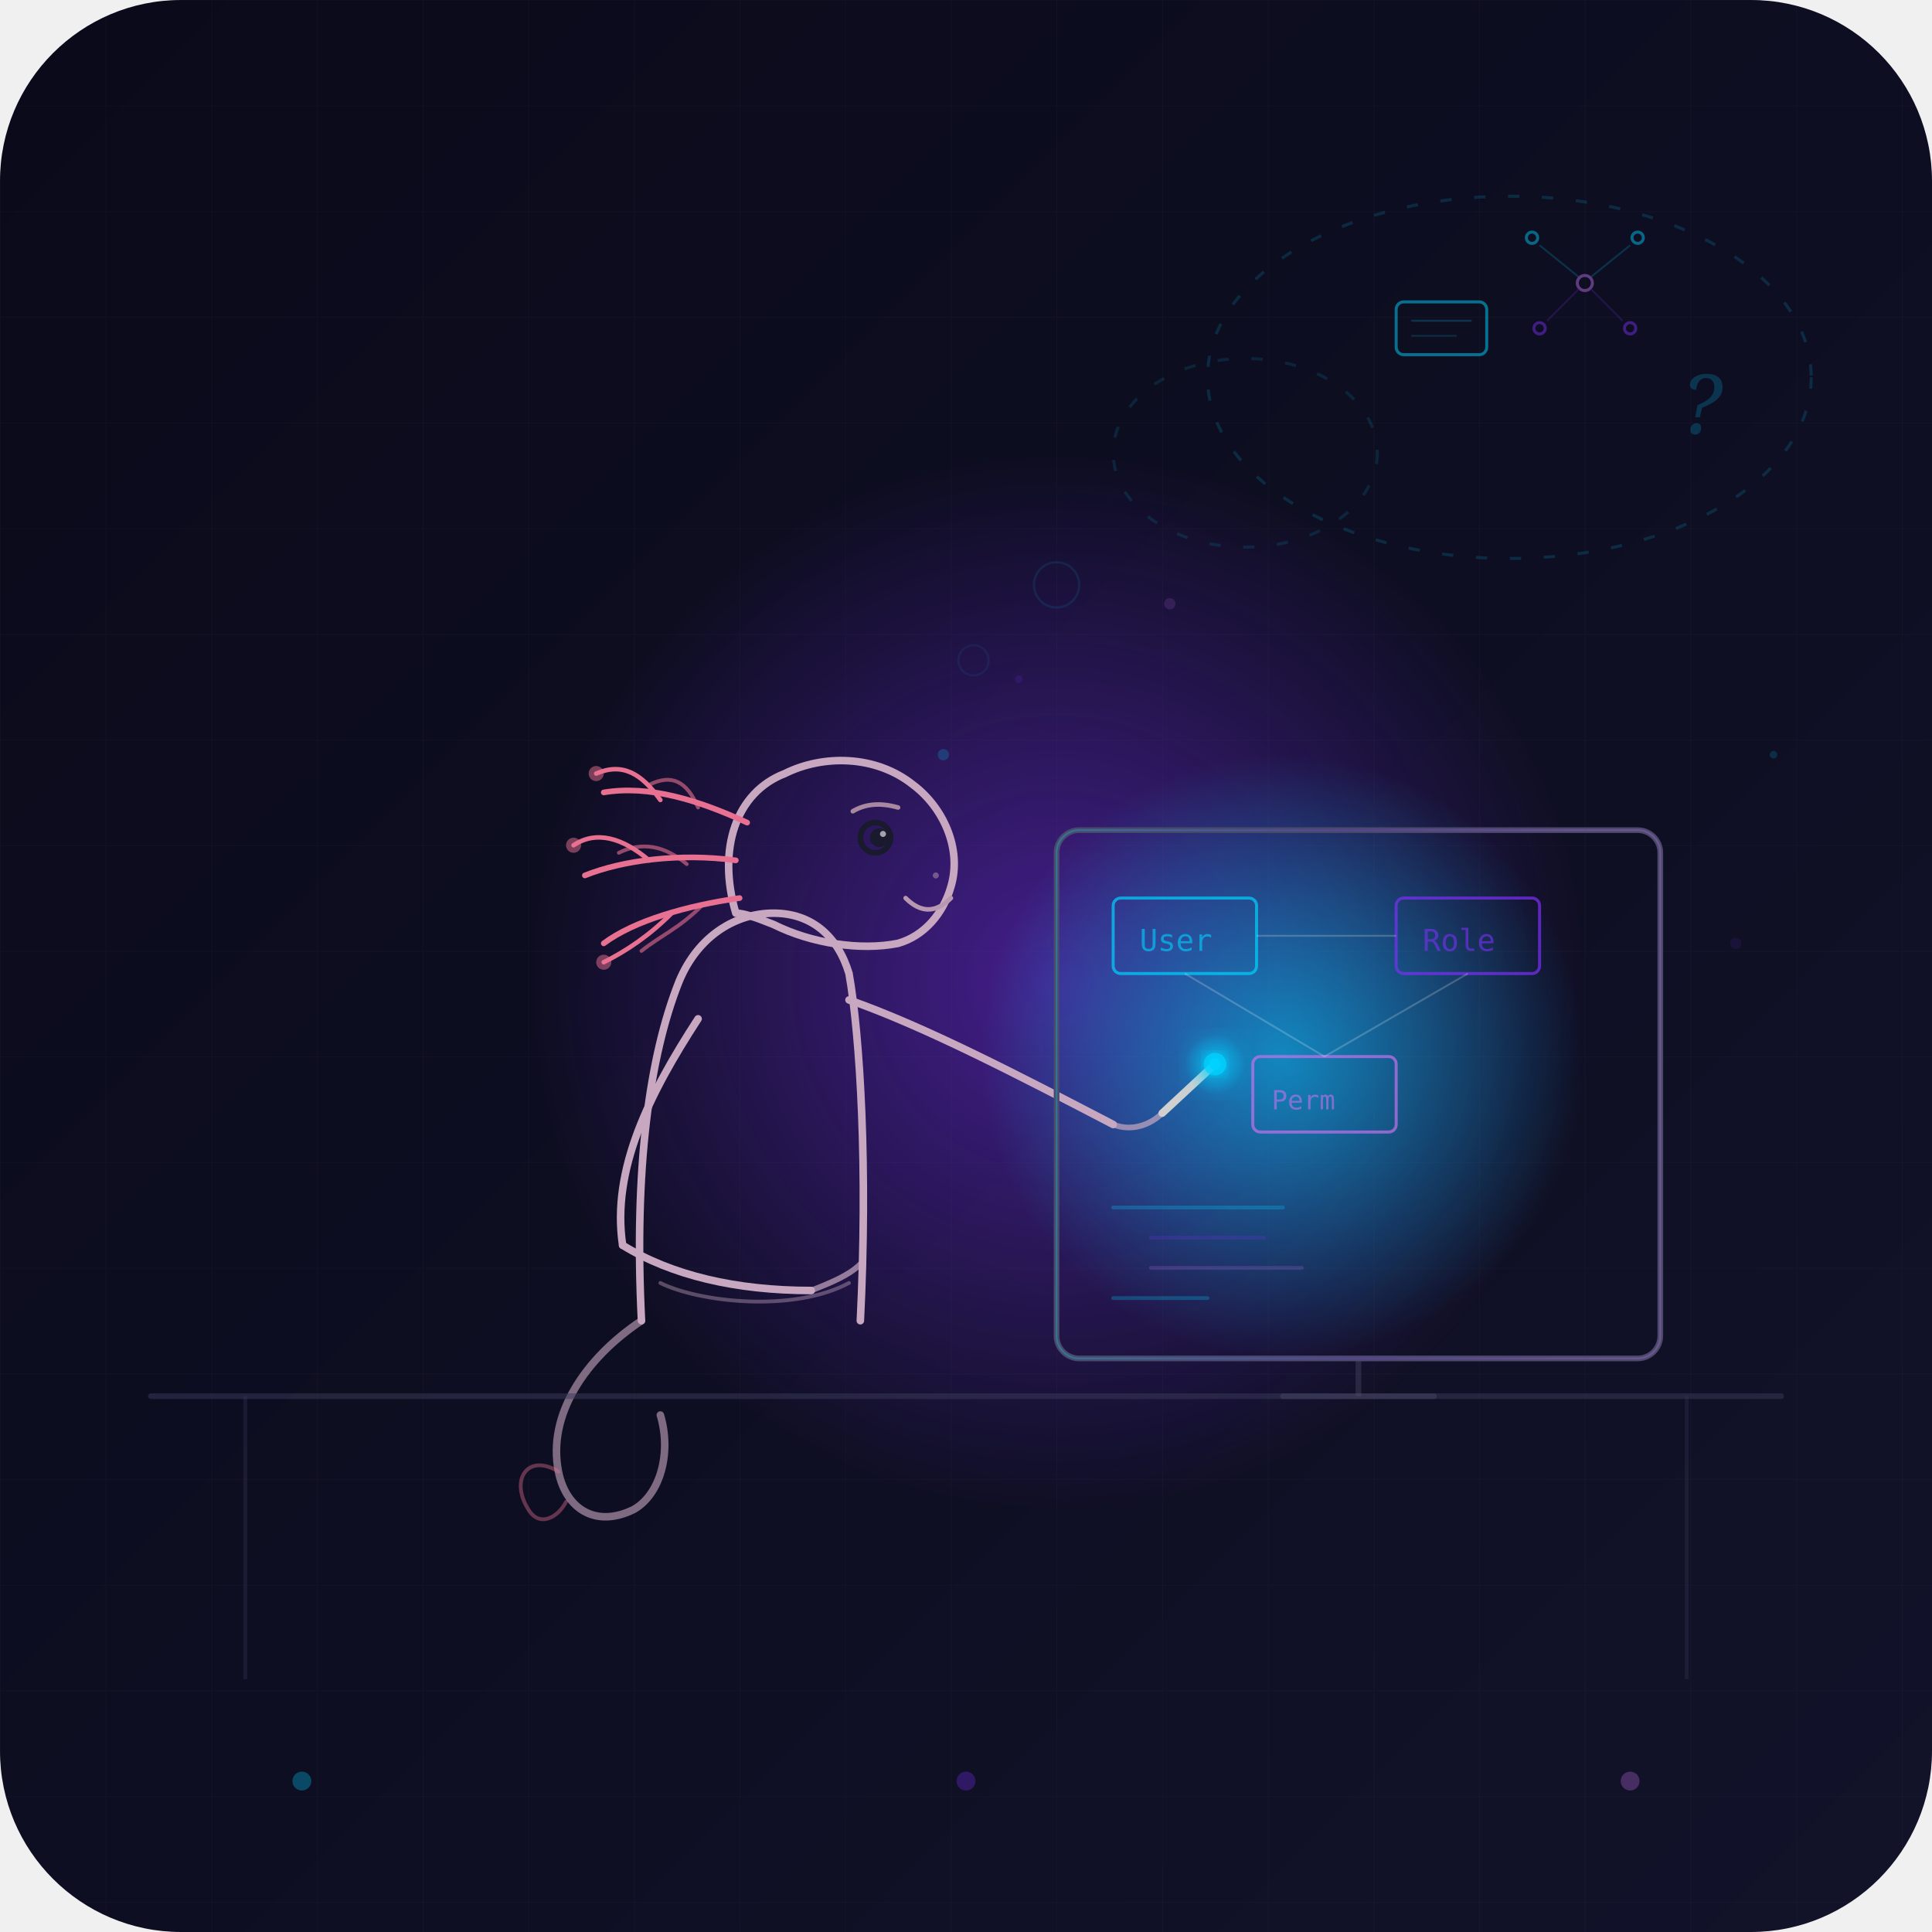
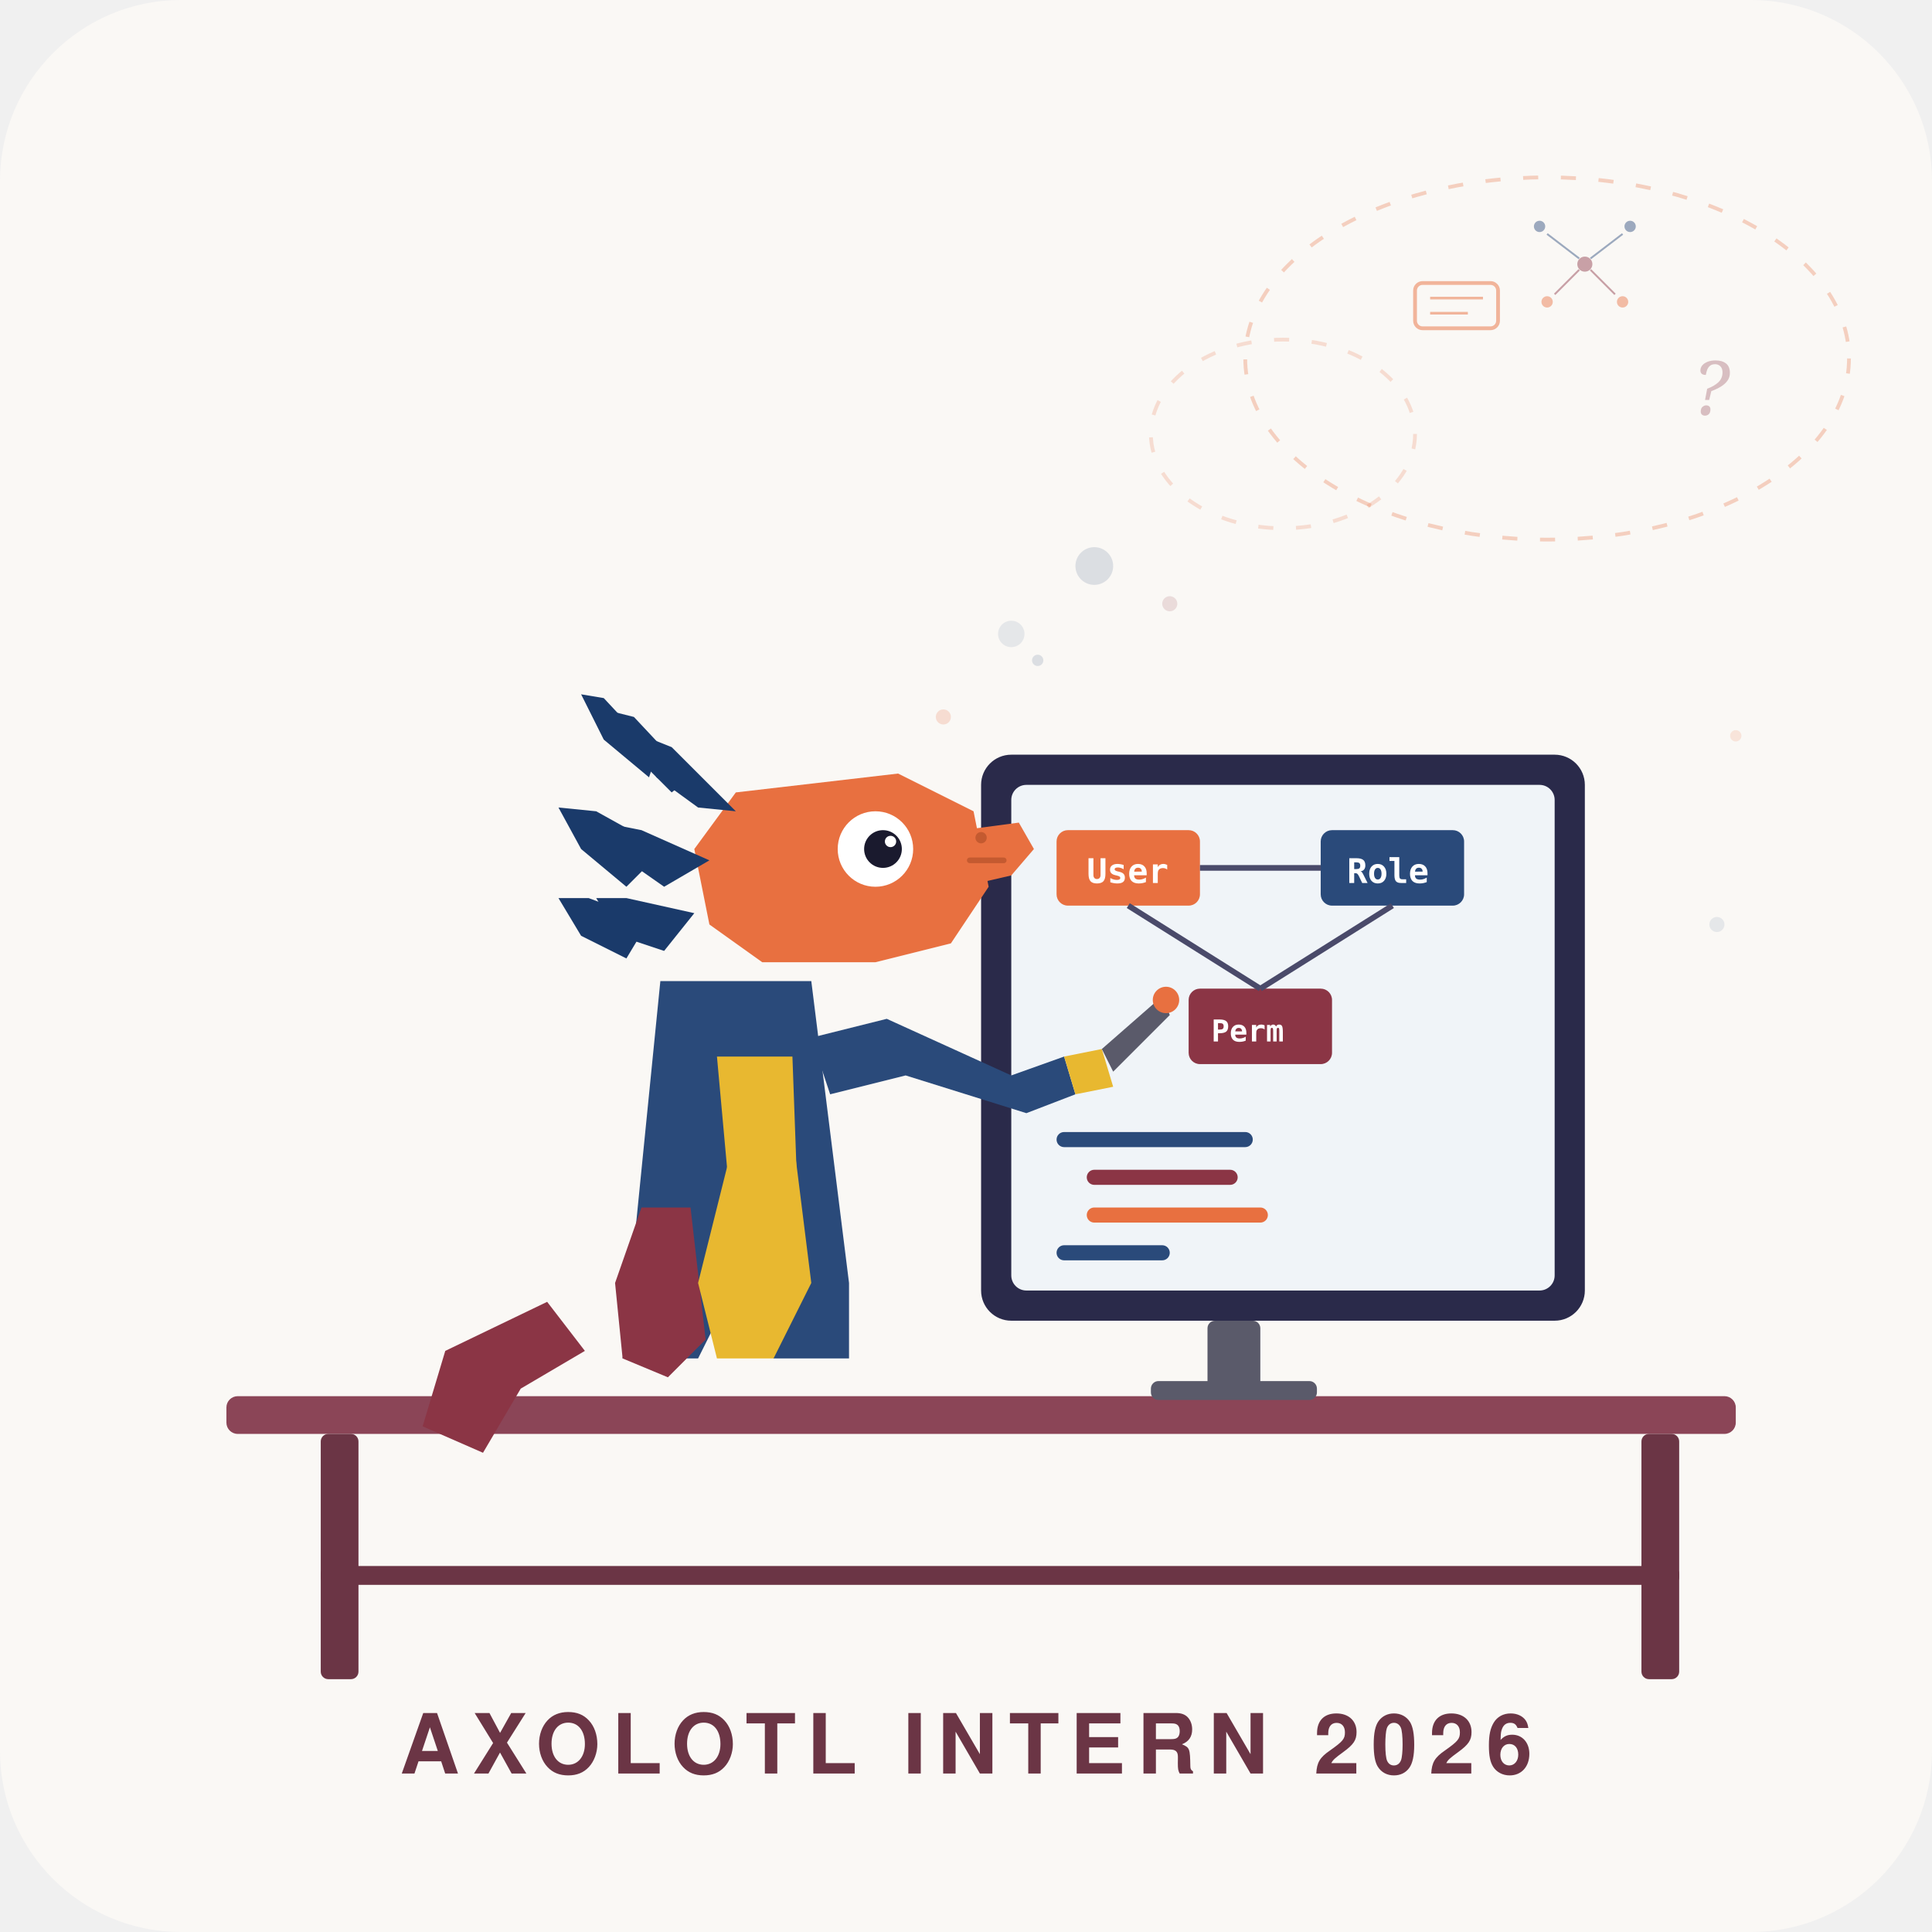
<svg xmlns="http://www.w3.org/2000/svg" viewBox="0 0 512 512" width="512" height="512">
-   <defs>
-     <linearGradient id="bgGrad" x1="0%" y1="0%" x2="100%" y2="100%">
-       <stop offset="0%" style="stop-color:#0a0a1a" />
-       <stop offset="100%" style="stop-color:#12122a" />
-     </linearGradient>
-     <linearGradient id="accentGrad" x1="0%" y1="0%" x2="100%" y2="0%">
-       <stop offset="0%" style="stop-color:#00d2ff" />
-       <stop offset="50%" style="stop-color:#7b2ff7" />
-       <stop offset="100%" style="stop-color:#c471ed" />
-     </linearGradient>
-     <radialGradient id="cyanGlow" cx="50%" cy="50%" r="50%">
-       <stop offset="0%" style="stop-color:#00d2ff;stop-opacity:0.6" />
-       <stop offset="100%" style="stop-color:#00d2ff;stop-opacity:0" />
-     </radialGradient>
-     <radialGradient id="purpleGlow" cx="50%" cy="50%" r="50%">
-       <stop offset="0%" style="stop-color:#7b2ff7;stop-opacity:0.5" />
-       <stop offset="100%" style="stop-color:#7b2ff7;stop-opacity:0" />
-     </radialGradient>
-     <filter id="glow">
-       <feGaussianBlur stdDeviation="2.5" result="blur" />
-       <feMerge>
-         <feMergeNode in="blur" />
-         <feMergeNode in="SourceGraphic" />
-       </feMerge>
-     </filter>
-     <filter id="strongGlow">
-       <feGaussianBlur stdDeviation="4" result="blur" />
-       <feMerge>
-         <feMergeNode in="blur" />
-         <feMergeNode in="SourceGraphic" />
-       </feMerge>
-     </filter>
-     <pattern id="grid" width="28" height="28" patternUnits="userSpaceOnUse">
-       <path d="M 28 0 L 0 0 0 28" fill="none" stroke="#ffffff" stroke-width="0.3" opacity="0.03" />
-     </pattern>
-   </defs>
-   <rect width="512" height="512" rx="48" fill="url(#bgGrad)" />
-   <rect width="512" height="512" rx="48" fill="url(#grid)" />
-   <circle cx="280" cy="260" r="140" fill="url(#purpleGlow)" />
-   <circle cx="340" cy="280" r="80" fill="url(#cyanGlow)" />
-   <line x1="80" y1="40" x2="432" y2="40" stroke="url(#accentGrad)" stroke-width="1.5" opacity="0.4" stroke-linecap="round" />
-   <path d="M 170,350 C 168,310 172,280 180,260 C 185,248 195,242 205,242            C 215,242 222,248 225,258            C 228,275 230,310 228,350" fill="none" stroke="#c8a8c0" stroke-width="2" stroke-linecap="round" stroke-linejoin="round" />
-   <path d="M 175,340 C 185,345 210,348 225,340" fill="none" stroke="#c8a8c0" stroke-width="1" stroke-linecap="round" opacity="0.4" />
-   <path d="M 195,242 C 190,225 195,210 208,205            C 218,200 232,200 242,208            C 250,214 255,225 252,235            C 250,242 245,248 238,250            C 228,252 215,250 205,245            C 200,243 197,242 195,242 Z" fill="none" stroke="#c8a8c0" stroke-width="2" stroke-linecap="round" stroke-linejoin="round" />
-   <path d="M 240,238 C 244,242 248,242 252,238" fill="none" stroke="#b898b0" stroke-width="1.2" stroke-linecap="round" />
-   <circle cx="232" cy="222" r="4" fill="none" stroke="#1a1a2e" stroke-width="1.5" />
-   <circle cx="233" cy="222" r="2.5" fill="#1a1a2e" />
-   <circle cx="234" cy="221" r="0.8" fill="#fff" opacity="0.6" />
-   <path d="M 226,215 Q 231,212 238,214" fill="none" stroke="#a888a0" stroke-width="1.2" stroke-linecap="round" />
-   <circle cx="248" cy="232" r="0.8" fill="#b898b0" opacity="0.5" />
-   <path d="M 198,218 C 185,212 172,208 160,210" fill="none" stroke="#e87090" stroke-width="1.5" stroke-linecap="round" />
-   <path d="M 175,212 C 170,205 165,202 158,205" fill="none" stroke="#e87090" stroke-width="1.2" stroke-linecap="round" />
-   <path d="M 185,214 C 182,207 178,205 172,208" fill="none" stroke="#e87090" stroke-width="1" stroke-linecap="round" opacity="0.6" />
-   <path d="M 195,228 C 180,226 165,228 155,232" fill="none" stroke="#e87090" stroke-width="1.5" stroke-linecap="round" />
-   <path d="M 172,228 C 165,222 158,220 152,224" fill="none" stroke="#e87090" stroke-width="1.2" stroke-linecap="round" />
-   <path d="M 182,229 C 176,224 170,223 164,226" fill="none" stroke="#e87090" stroke-width="1" stroke-linecap="round" opacity="0.6" />
-   <path d="M 196,238 C 182,240 168,244 160,250" fill="none" stroke="#e87090" stroke-width="1.5" stroke-linecap="round" />
-   <path d="M 178,242 C 172,248 166,252 160,255" fill="none" stroke="#e87090" stroke-width="1.2" stroke-linecap="round" />
-   <path d="M 186,240 C 180,246 175,248 170,252" fill="none" stroke="#e87090" stroke-width="1" stroke-linecap="round" opacity="0.6" />
-   <circle cx="158" cy="205" r="2" fill="#e87090" opacity="0.5" />
-   <circle cx="152" cy="224" r="2" fill="#e87090" opacity="0.5" />
-   <circle cx="160" cy="255" r="2" fill="#e87090" opacity="0.5" />
-   <path d="M 185,270 C 172,290 162,310 165,330" fill="none" stroke="#c8a8c0" stroke-width="2" stroke-linecap="round" />
-   <path d="M 165,330 C 178,338 195,342 215,342" fill="none" stroke="#c8a8c0" stroke-width="2" stroke-linecap="round" />
-   <path d="M 215,342 C 220,340 225,338 228,335" fill="none" stroke="#c8a8c0" stroke-width="1.5" stroke-linecap="round" opacity="0.7" />
-   <path d="M 225,265 C 245,272 270,285 295,298" fill="none" stroke="#c8a8c0" stroke-width="2" stroke-linecap="round" />
-   <path d="M 295,298 C 300,300 305,298 308,295" fill="none" stroke="#c8a8c0" stroke-width="1.5" stroke-linecap="round" opacity="0.7" />
-   <path d="M 170,350 C 155,360 145,375 148,390 C 150,400 158,405 168,400 C 175,396 178,385 175,375" fill="none" stroke="#c8a8c0" stroke-width="2" stroke-linecap="round" opacity="0.6" />
-   <path d="M 148,390 C 140,385 135,392 140,400 C 143,405 148,402 150,398" fill="none" stroke="#e87090" stroke-width="1" stroke-linecap="round" opacity="0.4" />
-   <line x1="40" y1="370" x2="472" y2="370" stroke="#3a3a5a" stroke-width="1.5" stroke-linecap="round" opacity="0.5" />
-   <line x1="40" y1="370" x2="472" y2="370" stroke="url(#accentGrad)" stroke-width="0.8" opacity="0.15" stroke-linecap="round" />
-   <line x1="65" y1="370" x2="65" y2="445" stroke="#3a3a5a" stroke-width="1" opacity="0.3" />
-   <line x1="447" y1="370" x2="447" y2="445" stroke="#3a3a5a" stroke-width="1" opacity="0.3" />
-   <rect x="280" y="220" width="160" height="140" rx="6" fill="none" stroke="#4a4a6a" stroke-width="1.5" />
-   <rect x="280" y="220" width="160" height="140" rx="6" fill="none" stroke="url(#accentGrad)" stroke-width="0.5" opacity="0.3" />
-   <rect x="295" y="238" width="38" height="20" rx="2" fill="none" stroke="#00d2ff" stroke-width="0.8" opacity="0.7" />
-   <text x="302" y="252" font-family="monospace" font-size="8" fill="#00d2ff" opacity="0.6">User</text>
-   <rect x="370" y="238" width="38" height="20" rx="2" fill="none" stroke="#7b2ff7" stroke-width="0.8" opacity="0.7" />
-   <text x="377" y="252" font-family="monospace" font-size="8" fill="#7b2ff7" opacity="0.6">Role</text>
-   <rect x="332" y="280" width="38" height="20" rx="2" fill="none" stroke="#c471ed" stroke-width="0.8" opacity="0.7" />
-   <text x="337" y="294" font-family="monospace" font-size="7" fill="#c471ed" opacity="0.6">Perm</text>
-   <line x1="333" y1="248" x2="370" y2="248" stroke="#ffffff" stroke-width="0.5" opacity="0.2" />
-   <line x1="314" y1="258" x2="351" y2="280" stroke="#ffffff" stroke-width="0.5" opacity="0.2" />
-   <line x1="389" y1="258" x2="351" y2="280" stroke="#ffffff" stroke-width="0.5" opacity="0.2" />
-   <line x1="295" y1="320" x2="340" y2="320" stroke="#00d2ff" stroke-width="1" opacity="0.25" stroke-linecap="round" />
-   <line x1="305" y1="328" x2="335" y2="328" stroke="#7b2ff7" stroke-width="1" opacity="0.2" stroke-linecap="round" />
-   <line x1="305" y1="336" x2="345" y2="336" stroke="#c471ed" stroke-width="1" opacity="0.2" stroke-linecap="round" />
-   <line x1="295" y1="344" x2="320" y2="344" stroke="#00d2ff" stroke-width="1" opacity="0.25" stroke-linecap="round" />
-   <line x1="360" y1="360" x2="360" y2="370" stroke="#4a4a6a" stroke-width="1.5" opacity="0.4" />
-   <line x1="340" y1="370" x2="380" y2="370" stroke="#4a4a6a" stroke-width="1.5" stroke-linecap="round" opacity="0.4" />
-   <line x1="308" y1="295" x2="322" y2="282" stroke="#d0d0d0" stroke-width="2" stroke-linecap="round" />
-   <circle cx="322" cy="282" r="8" fill="url(#cyanGlow)" filter="url(#strongGlow)" />
-   <circle cx="322" cy="282" r="3" fill="#00d2ff" opacity="0.8" filter="url(#glow)" />
-   <circle cx="322" cy="282" r="1.5" fill="#00d2ff" />
-   <ellipse cx="400" cy="100" rx="80" ry="48" fill="none" stroke="#00d2ff" stroke-width="0.8" opacity="0.15" stroke-dasharray="3,6" />
-   <ellipse cx="330" cy="120" rx="35" ry="25" fill="none" stroke="#00d2ff" stroke-width="0.8" opacity="0.12" stroke-dasharray="3,6" />
-   <circle cx="280" cy="155" r="6" fill="none" stroke="#00d2ff" stroke-width="0.6" opacity="0.1" />
-   <circle cx="258" cy="175" r="4" fill="none" stroke="#00d2ff" stroke-width="0.6" opacity="0.07" />
-   <g transform="translate(370, 80)" opacity="0.5">
-     <rect x="0" y="0" width="24" height="14" rx="2" fill="none" stroke="#00d2ff" stroke-width="0.8" />
-     <line x1="4" y1="5" x2="20" y2="5" stroke="#00d2ff" stroke-width="0.5" opacity="0.4" />
-     <line x1="4" y1="9" x2="16" y2="9" stroke="#00d2ff" stroke-width="0.5" opacity="0.3" />
+   <rect width="512" height="512" rx="48" fill="#faf8f5" />
+   <rect x="60" y="370" width="400" height="10" rx="3" fill="#8b4557" />
+   <rect x="85" y="380" width="10" height="65" rx="2" fill="#6b3545" />
+   <rect x="435" y="380" width="10" height="65" rx="2" fill="#6b3545" />
+   <rect x="85" y="415" width="360" height="5" rx="2" fill="#6b3545" />
+   <rect x="320" y="350" width="14" height="20" rx="2" fill="#5a5a6a" />
+   <rect x="305" y="366" width="44" height="5" rx="2" fill="#5a5a6a" />
+   <rect x="260" y="200" width="160" height="150" rx="8" fill="#2a2a4a" />
+   <rect x="268" y="208" width="144" height="134" rx="4" fill="#f0f4f8" />
+   <rect x="280" y="220" width="38" height="20" rx="3" fill="#e87040" />
+   <text x="288" y="234" font-family="monospace" font-size="9" fill="#fff" font-weight="bold">User</text>
+   <rect x="350" y="220" width="38" height="20" rx="3" fill="#2a4a7a" />
+   <text x="357" y="234" font-family="monospace" font-size="9" fill="#fff" font-weight="bold">Role</text>
+   <rect x="315" y="262" width="38" height="20" rx="3" fill="#8b3545" />
+   <text x="321" y="276" font-family="monospace" font-size="8" fill="#fff" font-weight="bold">Perm</text>
+   <line x1="318" y1="230" x2="350" y2="230" stroke="#4a4a6a" stroke-width="1.5" />
+   <line x1="299" y1="240" x2="334" y2="262" stroke="#4a4a6a" stroke-width="1.5" />
+   <line x1="369" y1="240" x2="334" y2="262" stroke="#4a4a6a" stroke-width="1.5" />
+   <rect x="280" y="300" width="52" height="4" rx="2" fill="#2a4a7a" />
+   <rect x="288" y="310" width="40" height="4" rx="2" fill="#8b3545" />
+   <rect x="288" y="320" width="48" height="4" rx="2" fill="#e87040" />
+   <rect x="280" y="330" width="30" height="4" rx="2" fill="#2a4a7a" />
+   <polygon points="145,345 118,358 112,378 128,385 138,368 155,358" fill="#8b3545" />
+   <polygon points="175,260 215,260 225,340 225,360 205,360 195,340 185,360 165,360" fill="#2a4a7a" />
+   <polygon points="190,280 210,280 212,335 195,335" fill="#e8b830" />
+   <polygon points="170,320 183,320 187,355 177,365 165,360 163,340" fill="#8b3545" />
+   <polygon points="195,300 210,300 215,340 205,360 190,360 185,340" fill="#e8b830" />
+   <polygon points="215,275 235,270 268,285 282,280 285,290 272,295 240,285 220,290" fill="#2a4a7a" />
+   <polygon points="282,280 292,278 295,288 285,290" fill="#e8b830" />
+   <polygon points="292,278 308,264 310,269 295,284" fill="#5a5a6a" />
+   <circle cx="309" cy="265" r="3.5" fill="#e87040" />
+   <polygon points="195,210 238,205 258,215 262,235 252,250 232,255 202,255 188,245 184,225" fill="#e87040" />
+   <polygon points="255,220 270,218 274,225 268,232 255,235" fill="#e87040" />
+   <line x1="257" y1="228" x2="266" y2="228" stroke="#c45a30" stroke-width="1.5" stroke-linecap="round" />
+   <circle cx="232" cy="225" r="10" fill="#fff" />
+   <circle cx="234" cy="225" r="5" fill="#1a1a2e" />
+   <circle cx="236" cy="223" r="1.5" fill="#fff" />
+   <circle cx="260" cy="222" r="1.5" fill="#c45a30" />
+   <polygon points="195,215 178,198 168,194 174,206 185,214" fill="#1a3a6a" />
+   <polygon points="183,206 168,190 160,188 166,198 178,210" fill="#1a3a6a" />
+   <polygon points="174,200 160,185 154,184 160,196 172,206" fill="#1a3a6a" />
+   <polygon points="188,228 170,220 160,218 166,228 176,235" fill="#1a3a6a" />
+   <polygon points="176,225 158,215 148,214 154,225 166,235" fill="#1a3a6a" />
+   <polygon points="184,242 166,238 158,238 164,248 176,252" fill="#1a3a6a" />
+   <polygon points="172,244 156,238 148,238 154,248 166,254" fill="#1a3a6a" />
+   <ellipse cx="410" cy="95" rx="80" ry="48" fill="none" stroke="#e87040" stroke-width="1" stroke-dasharray="4,6" opacity="0.3" />
+   <ellipse cx="340" cy="115" rx="35" ry="25" fill="none" stroke="#e87040" stroke-width="1" stroke-dasharray="4,6" opacity="0.2" />
+   <circle cx="290" cy="150" r="5" fill="#2a4a7a" opacity="0.15" />
+   <circle cx="268" cy="168" r="3.5" fill="#2a4a7a" opacity="0.1" />
+   <g transform="translate(375, 75)" opacity="0.5">
+     <rect x="0" y="0" width="22" height="12" rx="2" fill="none" stroke="#e87040" stroke-width="1" />
+     <line x1="4" y1="4" x2="18" y2="4" stroke="#e87040" stroke-width="0.7" />
+     <line x1="4" y1="8" x2="14" y2="8" stroke="#e87040" stroke-width="0.7" />
  </g>
-   <g transform="translate(420, 75)" opacity="0.45">
-     <circle cx="0" cy="0" r="2" fill="none" stroke="#c471ed" stroke-width="0.8" />
-     <circle cx="-14" cy="-12" r="1.5" fill="none" stroke="#00d2ff" stroke-width="0.8" />
-     <circle cx="14" cy="-12" r="1.5" fill="none" stroke="#00d2ff" stroke-width="0.8" />
-     <circle cx="-12" cy="12" r="1.5" fill="none" stroke="#7b2ff7" stroke-width="0.8" />
-     <circle cx="12" cy="12" r="1.5" fill="none" stroke="#7b2ff7" stroke-width="0.8" />
-     <line x1="-12" y1="-10" x2="-1.5" y2="-1.5" stroke="#00d2ff" stroke-width="0.5" opacity="0.4" />
-     <line x1="12" y1="-10" x2="1.5" y2="-1.5" stroke="#00d2ff" stroke-width="0.5" opacity="0.4" />
-     <line x1="-1.5" y1="1.5" x2="-10" y2="10" stroke="#7b2ff7" stroke-width="0.5" opacity="0.4" />
-     <line x1="1.5" y1="1.5" x2="10" y2="10" stroke="#7b2ff7" stroke-width="0.5" opacity="0.4" />
+   <g transform="translate(420, 70)" opacity="0.45">
+     <circle cx="0" cy="0" r="2" fill="#8b3545" />
+     <circle cx="-12" cy="-10" r="1.5" fill="#2a4a7a" />
+     <circle cx="12" cy="-10" r="1.5" fill="#2a4a7a" />
+     <circle cx="-10" cy="10" r="1.5" fill="#e87040" />
+     <circle cx="10" cy="10" r="1.5" fill="#e87040" />
+     <line x1="-10" y1="-8" x2="-1.5" y2="-1.5" stroke="#2a4a7a" stroke-width="0.5" />
+     <line x1="10" y1="-8" x2="1.5" y2="-1.5" stroke="#2a4a7a" stroke-width="0.5" />
+     <line x1="-1.5" y1="1.5" x2="-8" y2="8" stroke="#8b3545" stroke-width="0.5" />
+     <line x1="1.5" y1="1.5" x2="8" y2="8" stroke="#8b3545" stroke-width="0.5" />
  </g>
-   <text x="445" y="115" font-family="Georgia, serif" font-size="22" fill="#00d2ff" opacity="0.2" font-style="italic">?</text>
-   <circle cx="250" cy="200" r="1.5" fill="#00d2ff" opacity="0.2" />
-   <circle cx="270" cy="180" r="1" fill="#7b2ff7" opacity="0.15" />
-   <circle cx="310" cy="160" r="1.5" fill="#c471ed" opacity="0.15" />
-   <circle cx="470" cy="200" r="1" fill="#00d2ff" opacity="0.15" />
-   <circle cx="460" cy="250" r="1.5" fill="#7b2ff7" opacity="0.1" />
-   <line x1="80" y1="472" x2="432" y2="472" stroke="url(#accentGrad)" stroke-width="1.5" opacity="0.4" stroke-linecap="round" />
-   <circle cx="80" cy="472" r="2.5" fill="#00d2ff" opacity="0.3" />
-   <circle cx="256" cy="472" r="2.5" fill="#7b2ff7" opacity="0.3" />
-   <circle cx="432" cy="472" r="2.5" fill="#c471ed" opacity="0.3" />
+   <text x="448" y="110" font-family="Georgia, serif" font-size="20" fill="#8b3545" opacity="0.3" font-style="italic">?</text>
+   <circle cx="250" cy="190" r="2" fill="#e87040" opacity="0.2" />
+   <circle cx="275" cy="175" r="1.5" fill="#2a4a7a" opacity="0.15" />
+   <circle cx="310" cy="160" r="2" fill="#8b3545" opacity="0.15" />
+   <circle cx="460" cy="195" r="1.5" fill="#e87040" opacity="0.15" />
+   <circle cx="455" cy="245" r="2" fill="#2a4a7a" opacity="0.1" />
+   <text x="256" y="470" text-anchor="middle" font-family="'Helvetica Neue', Helvetica, Arial, sans-serif" font-size="22" font-weight="bold" fill="#6b3545" letter-spacing="3">AXOLOTL INTERN 2026</text>
</svg>
